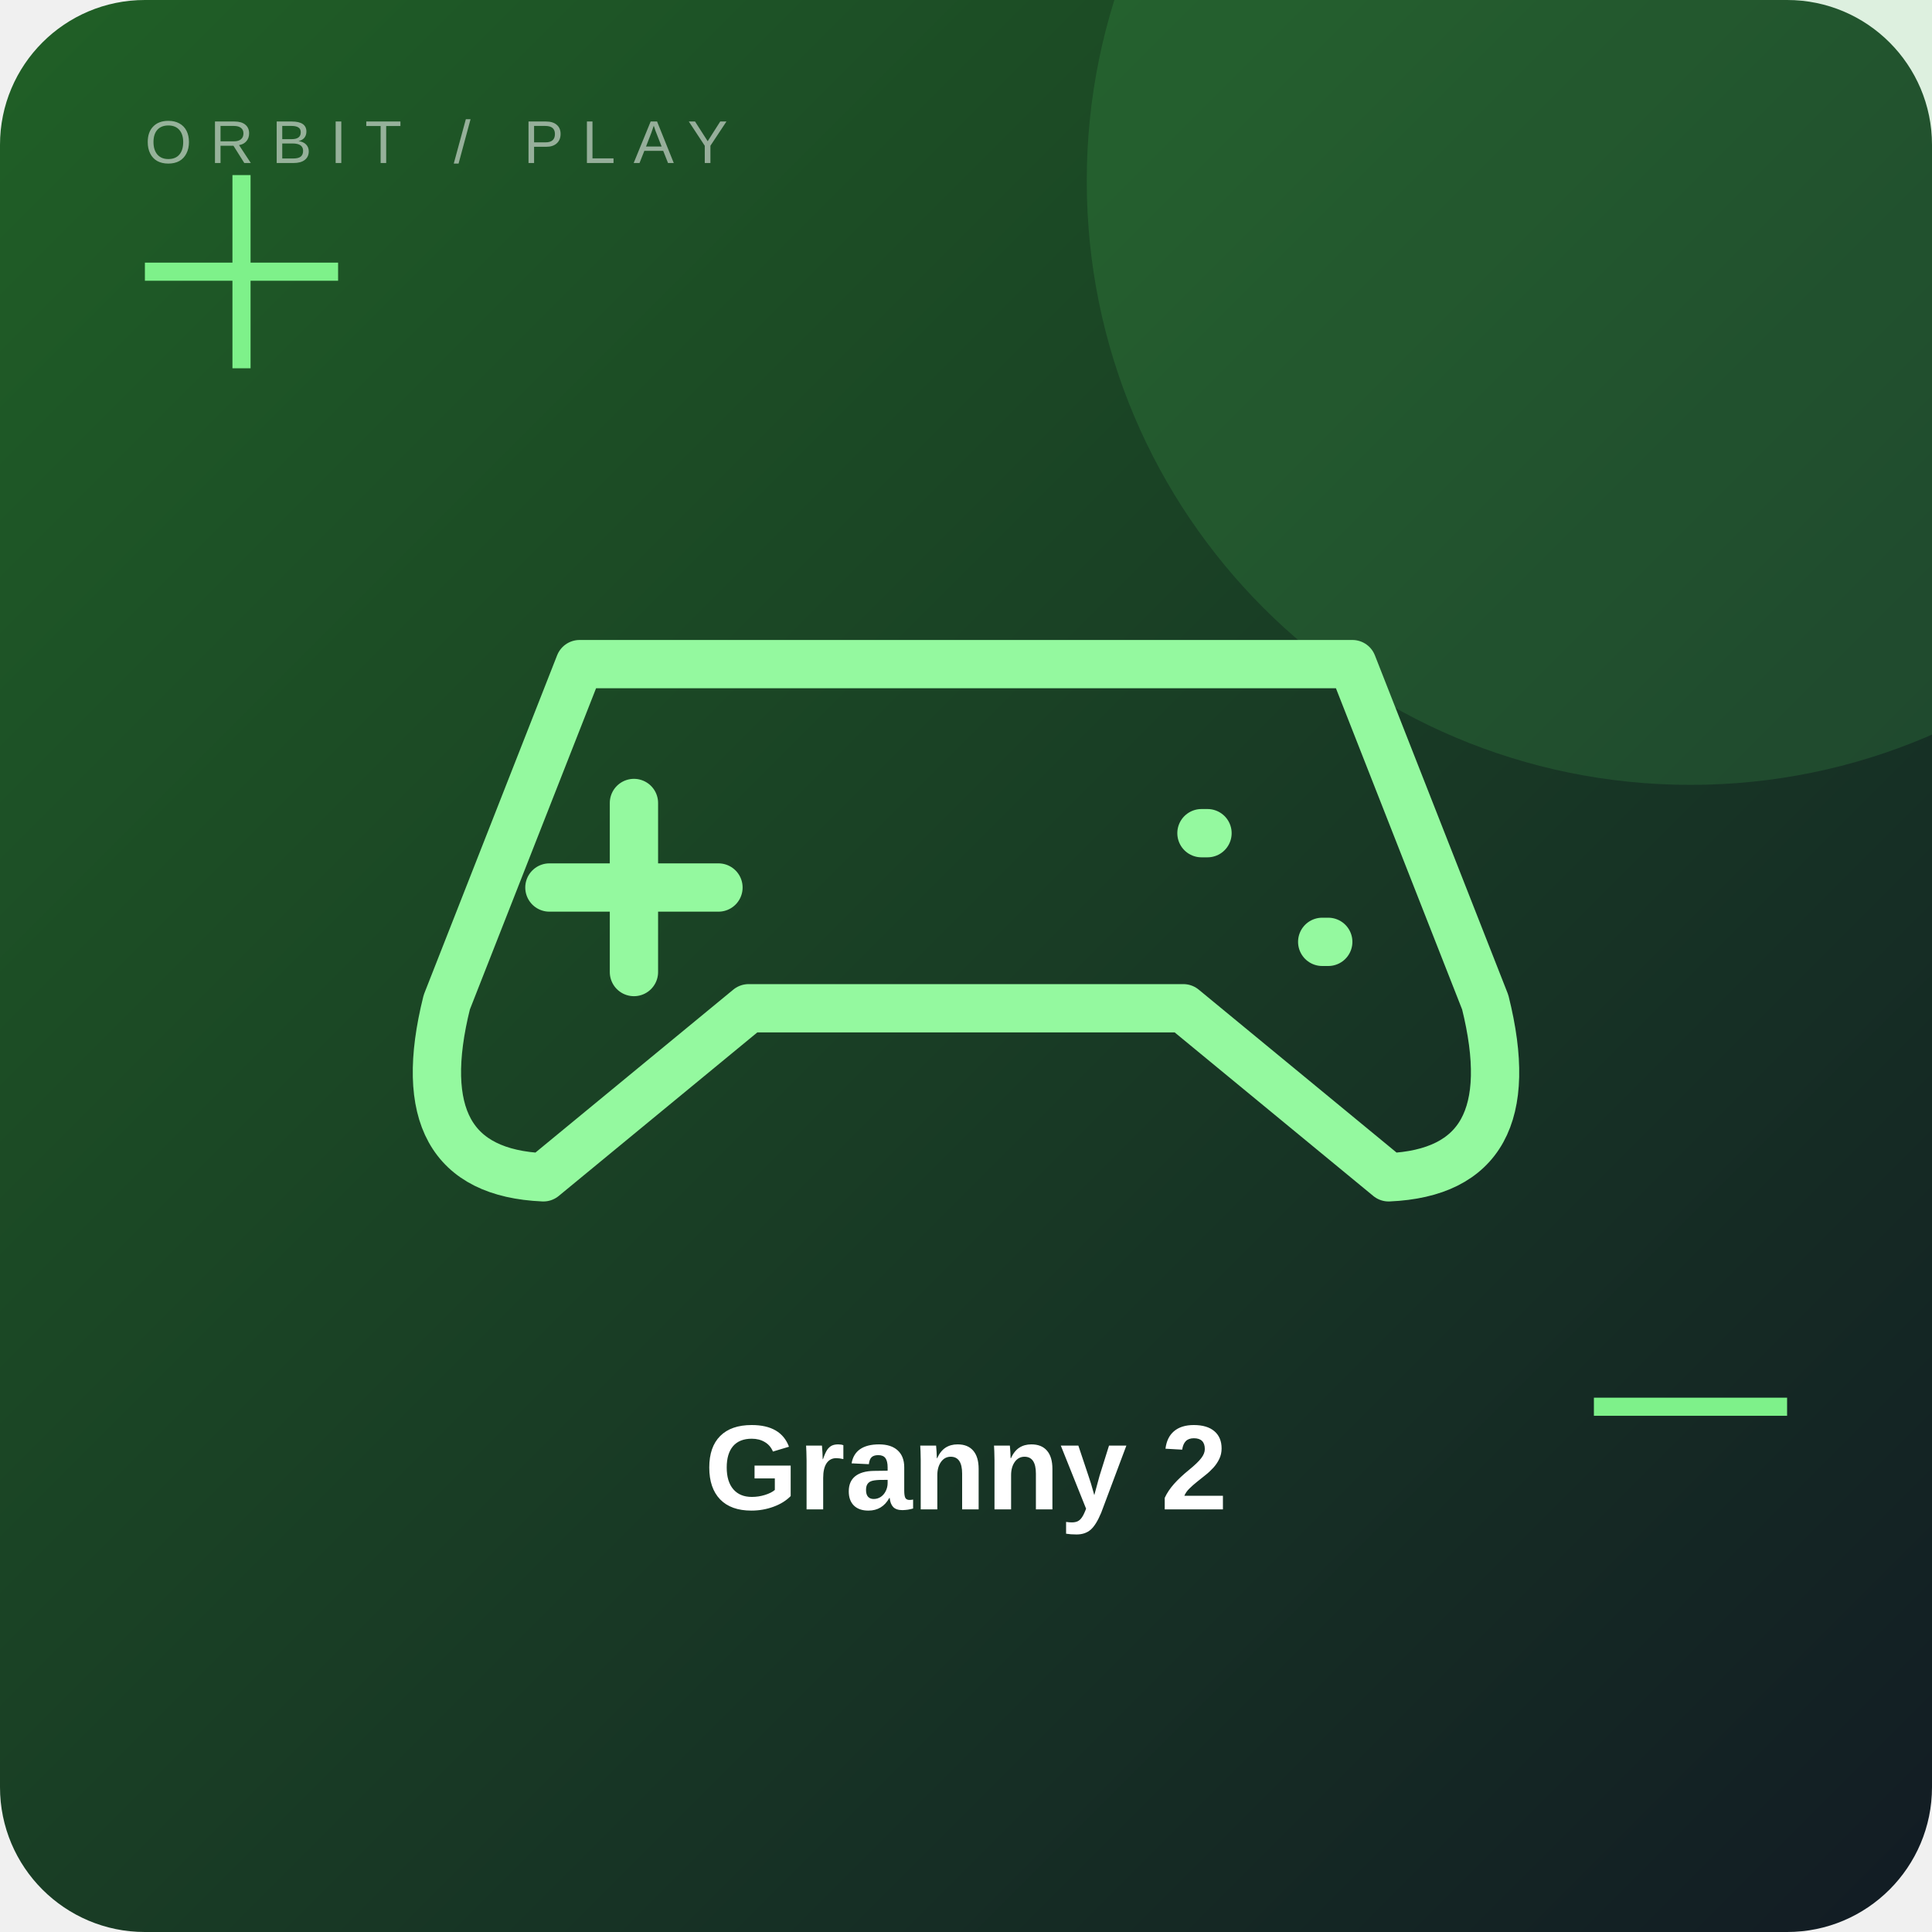
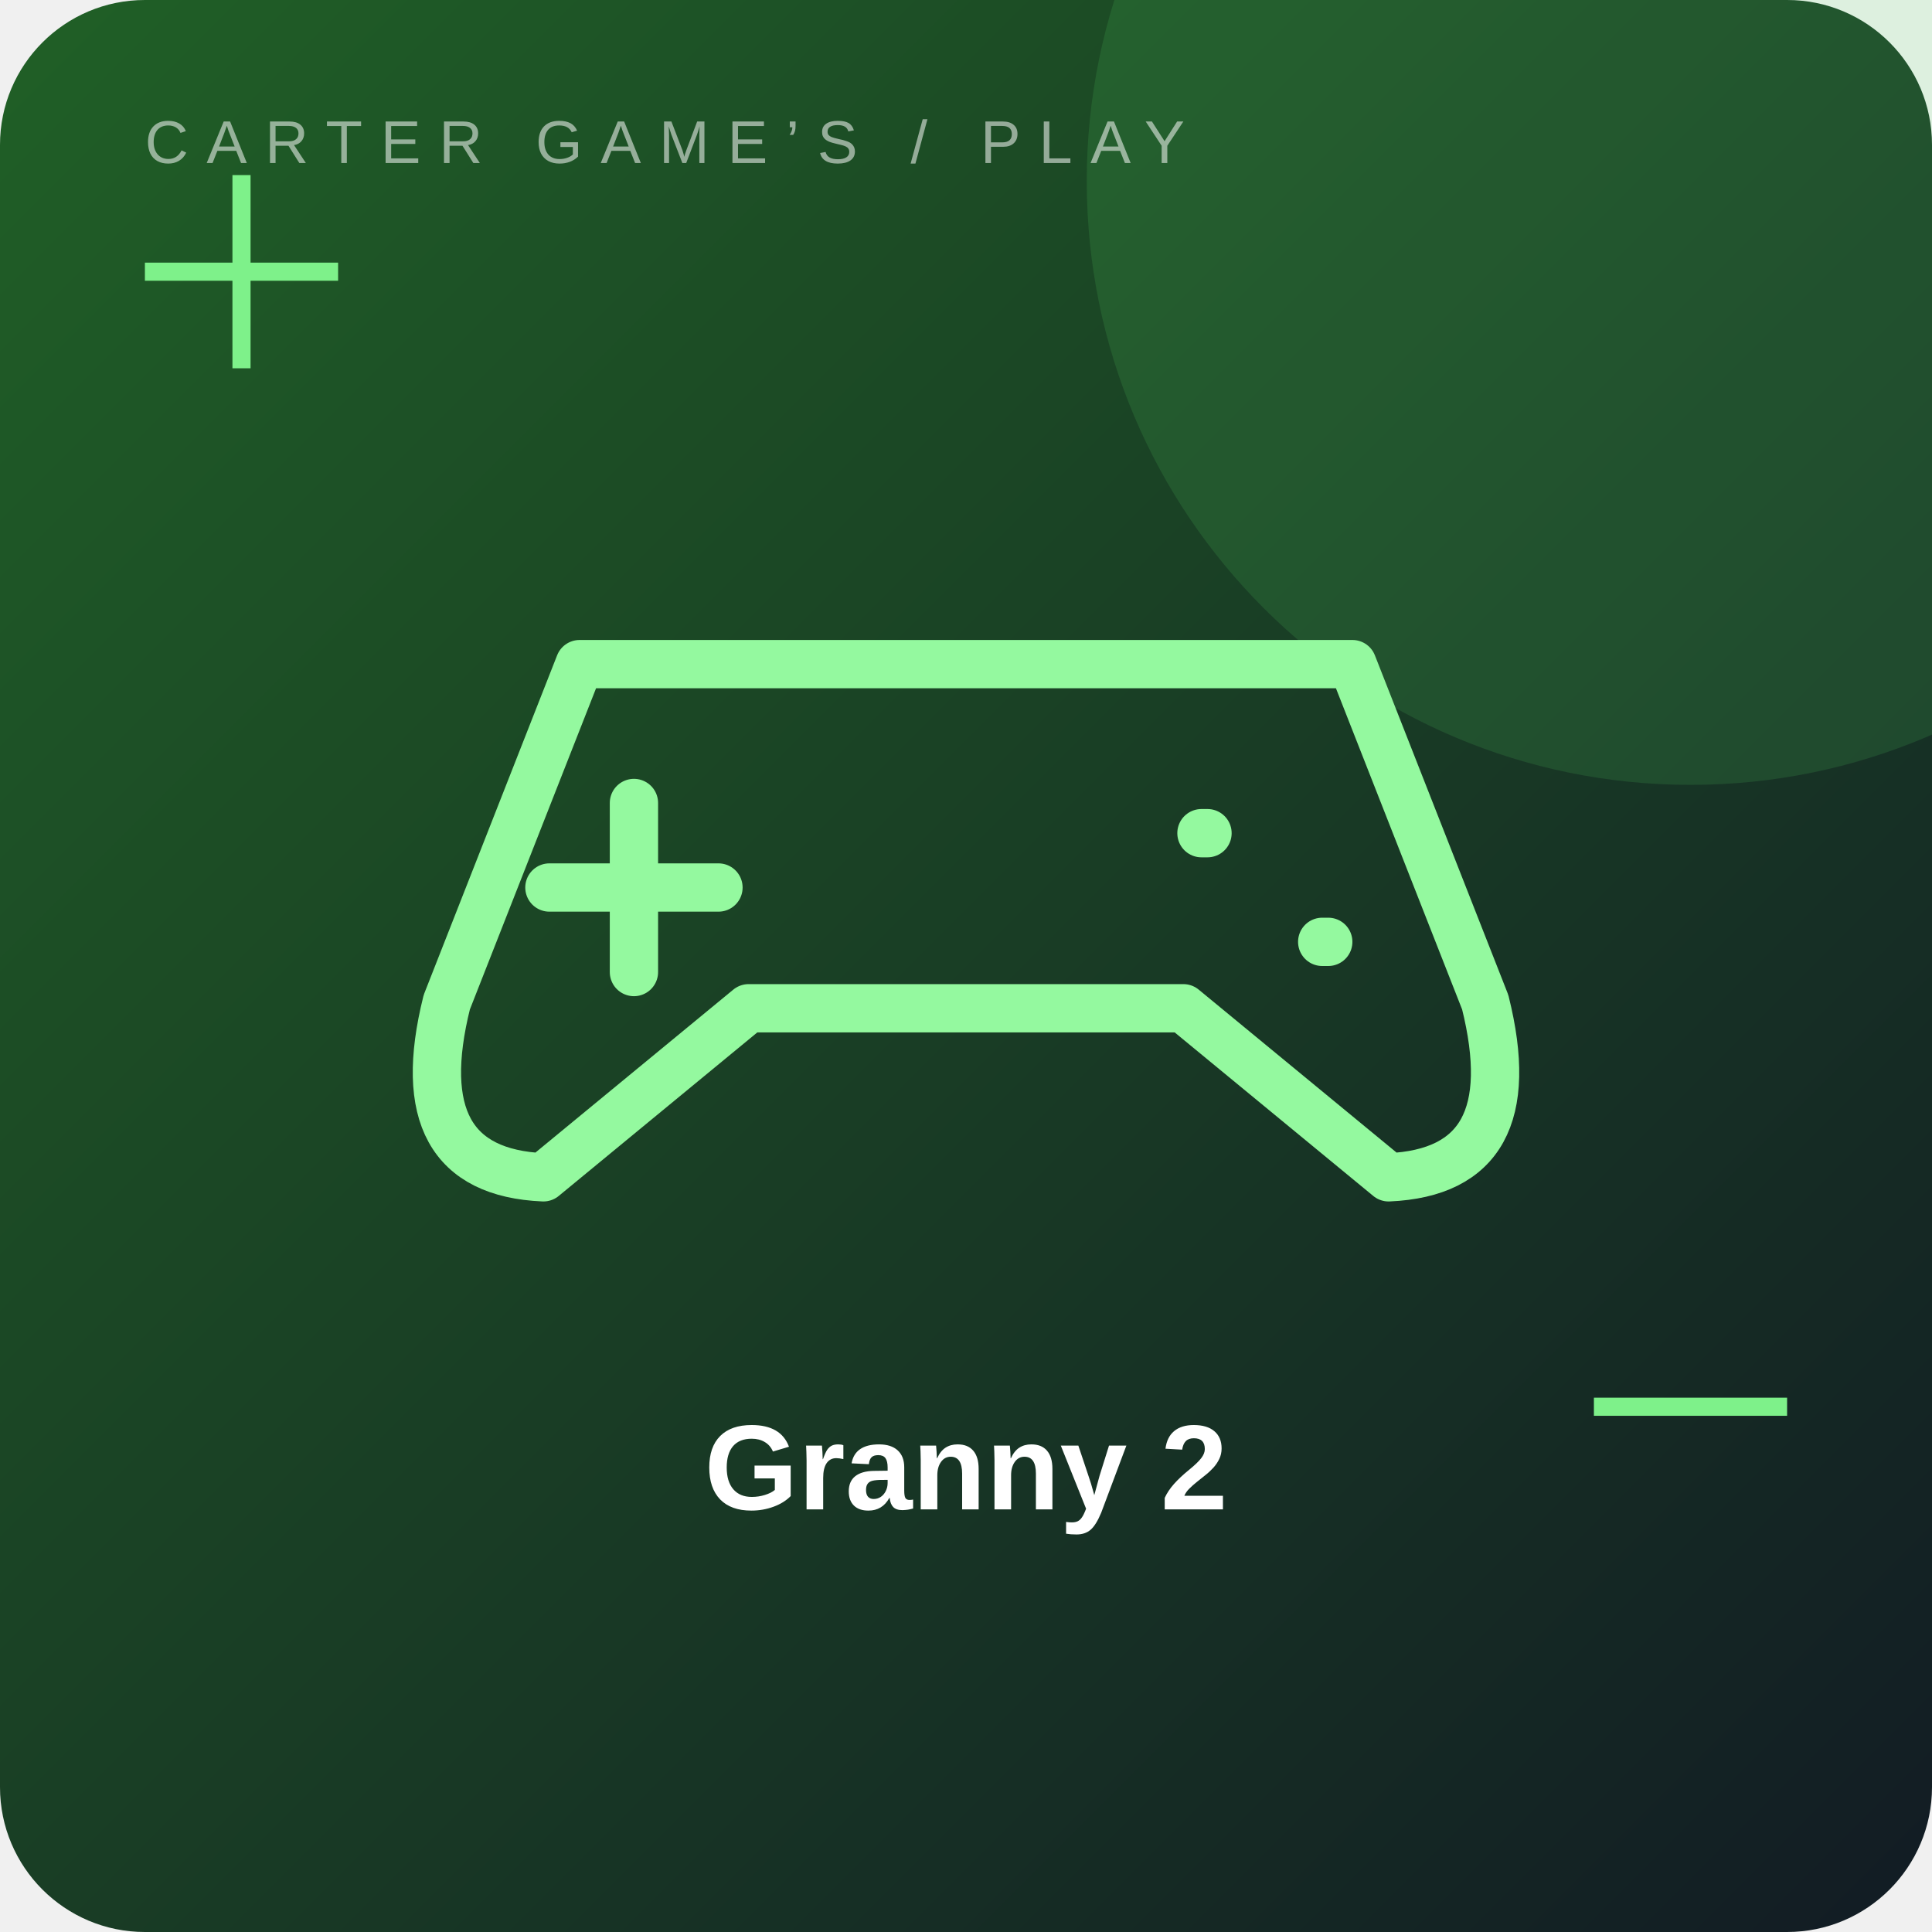
<svg xmlns="http://www.w3.org/2000/svg" viewBox="0 0 320 320" role="img" aria-label="Granny 2">
  <defs>
    <linearGradient id="g" x2="1" y2="1">
      <stop stop-color="hsl(126 50% 25%)" />
      <stop offset="1" stop-color="#121b24" />
    </linearGradient>
  </defs>
  <rect width="320" height="320" rx="24" fill="url(#g)" />
  <circle cx="280" cy="30" r="100" fill="hsl(126 80% 65%)" opacity=".13" />
  <path d="M24 45h32m-16-16v32M264 233h32" stroke="hsl(126 80% 72%)" stroke-width="3" />
  <g stroke="hsl(126 90% 78%)" fill="none" stroke-width="8" stroke-linecap="round" stroke-linejoin="round">
    <path d="M96 110h128l22 56q7 28-16 29l-34-28h-72l-34 28q-23-1-16-29z" />
    <path d="M105 133v28m-14-14h28m80-9h1m19 18h1" />
  </g>
  <text x="160" y="250" text-anchor="middle" fill="#fff" font-family="Arial,sans-serif" font-size="20" font-weight="700">Granny 2</text>
-   <text x="24" y="27" fill="#ffffff88" font-family="Arial,sans-serif" font-size="10" letter-spacing="3">ORBIT / PLAY</text>
+   <text x="24" y="27" fill="#ffffff88" font-family="Arial,sans-serif" font-size="10" letter-spacing="3">CARTER GAME’S / PLAY</text>
</svg>
